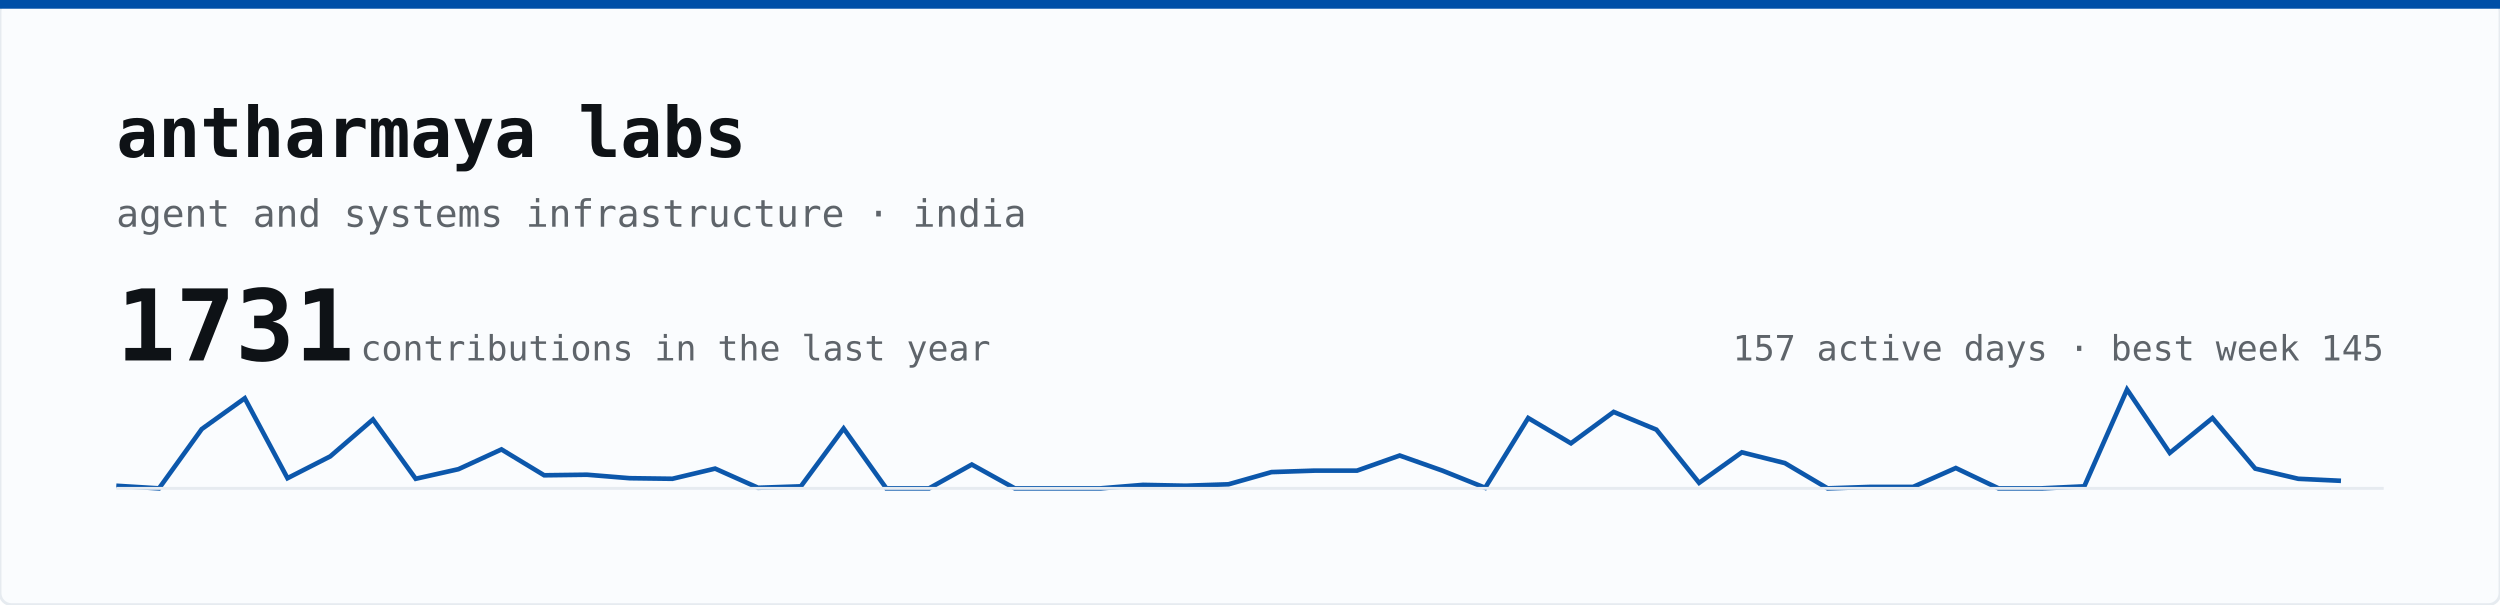
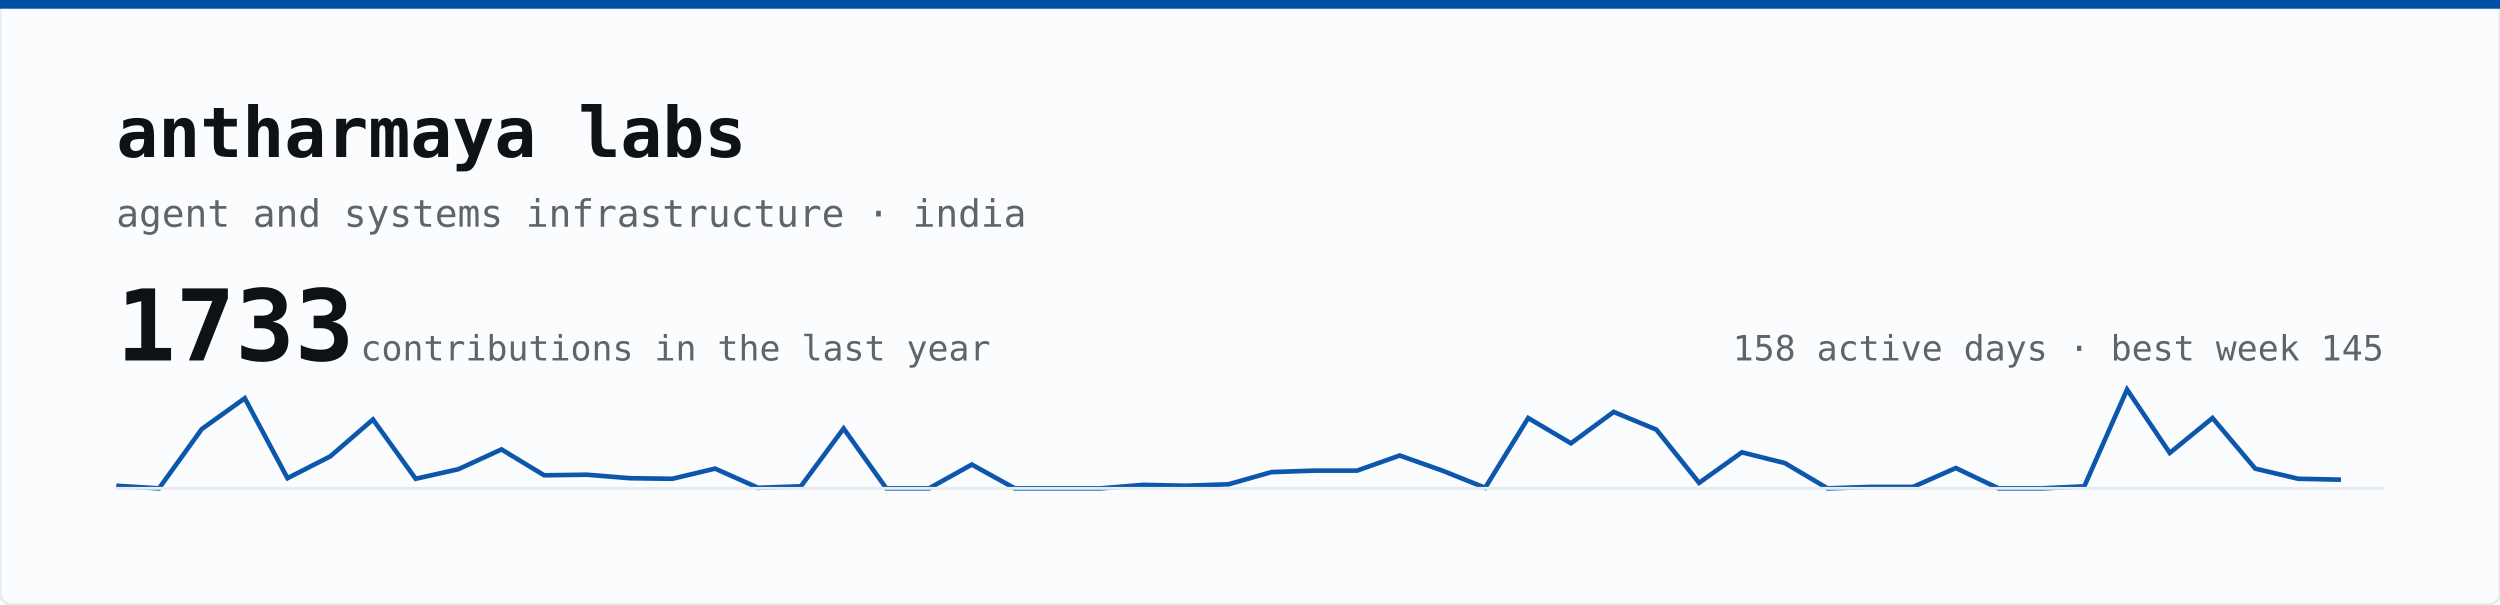
- <svg xmlns="http://www.w3.org/2000/svg" width="860" height="208" viewBox="0 0 860 208" role="img" aria-label="antharmaya labs. 1731 contributions in the last year.">
+ <svg xmlns="http://www.w3.org/2000/svg" width="860" height="208" viewBox="0 0 860 208" role="img" aria-label="antharmaya labs. 1733 contributions in the last year.">
  <rect width="860" height="208" rx="4" fill="#fafcfe" stroke="#e6ebf0" stroke-width="1" />
  <rect width="860" height="3" fill="#004fa7" />
  <text x="40" y="54" font-family="ui-monospace,SFMono-Regular,'SF Mono','JetBrains Mono',Menlo,Consolas,'DejaVu Sans Mono',monospace" font-size="24" font-weight="700" fill="#0e1216">antharmaya labs</text>
  <text x="40" y="78" font-family="ui-monospace,SFMono-Regular,'SF Mono','JetBrains Mono',Menlo,Consolas,'DejaVu Sans Mono',monospace" font-size="13" fill="#5e646a">agent and systems infrastructure · india</text>
-   <text x="40" y="124" font-family="ui-monospace,SFMono-Regular,'SF Mono','JetBrains Mono',Menlo,Consolas,'DejaVu Sans Mono',monospace" font-size="34" font-weight="700" fill="#0e1216">1731</text>
+   <text x="40" y="124" font-family="ui-monospace,SFMono-Regular,'SF Mono','JetBrains Mono',Menlo,Consolas,'DejaVu Sans Mono',monospace" font-size="34" font-weight="700" fill="#0e1216">1733</text>
  <text x="124" y="124" font-family="ui-monospace,SFMono-Regular,'SF Mono','JetBrains Mono',Menlo,Consolas,'DejaVu Sans Mono',monospace" font-size="12" fill="#5e646a">contributions in the last year</text>
-   <text x="820" y="124" font-family="ui-monospace,SFMono-Regular,'SF Mono','JetBrains Mono',Menlo,Consolas,'DejaVu Sans Mono',monospace" font-size="12" fill="#5e646a" text-anchor="end">157 active days  ·  best week 145</text>
-   <polyline points="40.0,167.1 54.7,168.0 69.4,147.6 84.2,137.0 98.9,164.5 113.6,157.0 128.3,144.3 143.0,164.7 157.7,161.4 172.5,154.6 187.2,163.5 201.9,163.3 216.6,164.5 231.3,164.7 246.0,161.2 260.8,167.8 275.5,167.3 290.2,147.4 304.9,168.0 319.6,168.0 334.3,159.8 349.1,168.0 363.8,168.0 378.5,168.0 393.2,166.8 407.9,167.1 422.6,166.6 437.4,162.4 452.1,161.9 466.8,161.9 481.5,156.7 496.2,161.9 510.9,167.8 525.7,143.8 540.4,152.5 555.1,141.7 569.8,147.8 584.5,166.1 599.2,155.6 614.0,159.3 628.7,168.0 643.4,167.5 658.1,167.5 672.8,161.0 687.5,168.0 702.3,168.0 717.0,167.3 731.7,134.0 746.4,155.8 761.1,143.8 775.8,161.2 790.6,164.7 805.3,165.4" fill="none" stroke="#004fa7" stroke-width="1.6" opacity="0.95" />
+   <text x="820" y="124" font-family="ui-monospace,SFMono-Regular,'SF Mono','JetBrains Mono',Menlo,Consolas,'DejaVu Sans Mono',monospace" font-size="12" fill="#5e646a" text-anchor="end">158 active days  ·  best week 145</text>
+   <polyline points="40.0,167.1 54.7,168.0 69.4,147.6 84.2,137.0 98.9,164.5 113.6,157.0 128.3,144.3 143.0,164.7 157.7,161.4 172.5,154.6 187.2,163.5 201.9,163.3 216.6,164.5 231.3,164.7 246.0,161.2 260.8,167.8 275.5,167.3 290.2,147.4 304.9,168.0 319.6,168.0 334.3,159.8 349.1,168.0 363.8,168.0 378.5,168.0 393.2,166.8 407.9,167.1 422.6,166.6 437.4,162.4 452.1,161.9 466.8,161.9 481.5,156.7 496.2,161.9 510.9,167.8 525.7,143.8 540.4,152.5 555.1,141.7 569.8,147.8 584.5,166.1 599.2,155.6 614.0,159.3 628.7,168.0 643.4,167.5 658.1,167.5 672.8,161.0 687.5,168.0 702.3,168.0 717.0,167.3 731.7,134.0 746.4,155.8 761.1,143.8 775.8,161.2 790.6,164.7 805.3,165.0" fill="none" stroke="#004fa7" stroke-width="1.6" opacity="0.95" />
  <line x1="40" y1="168" x2="820" y2="168" stroke="#e6ebf0" stroke-width="1" />
</svg>
